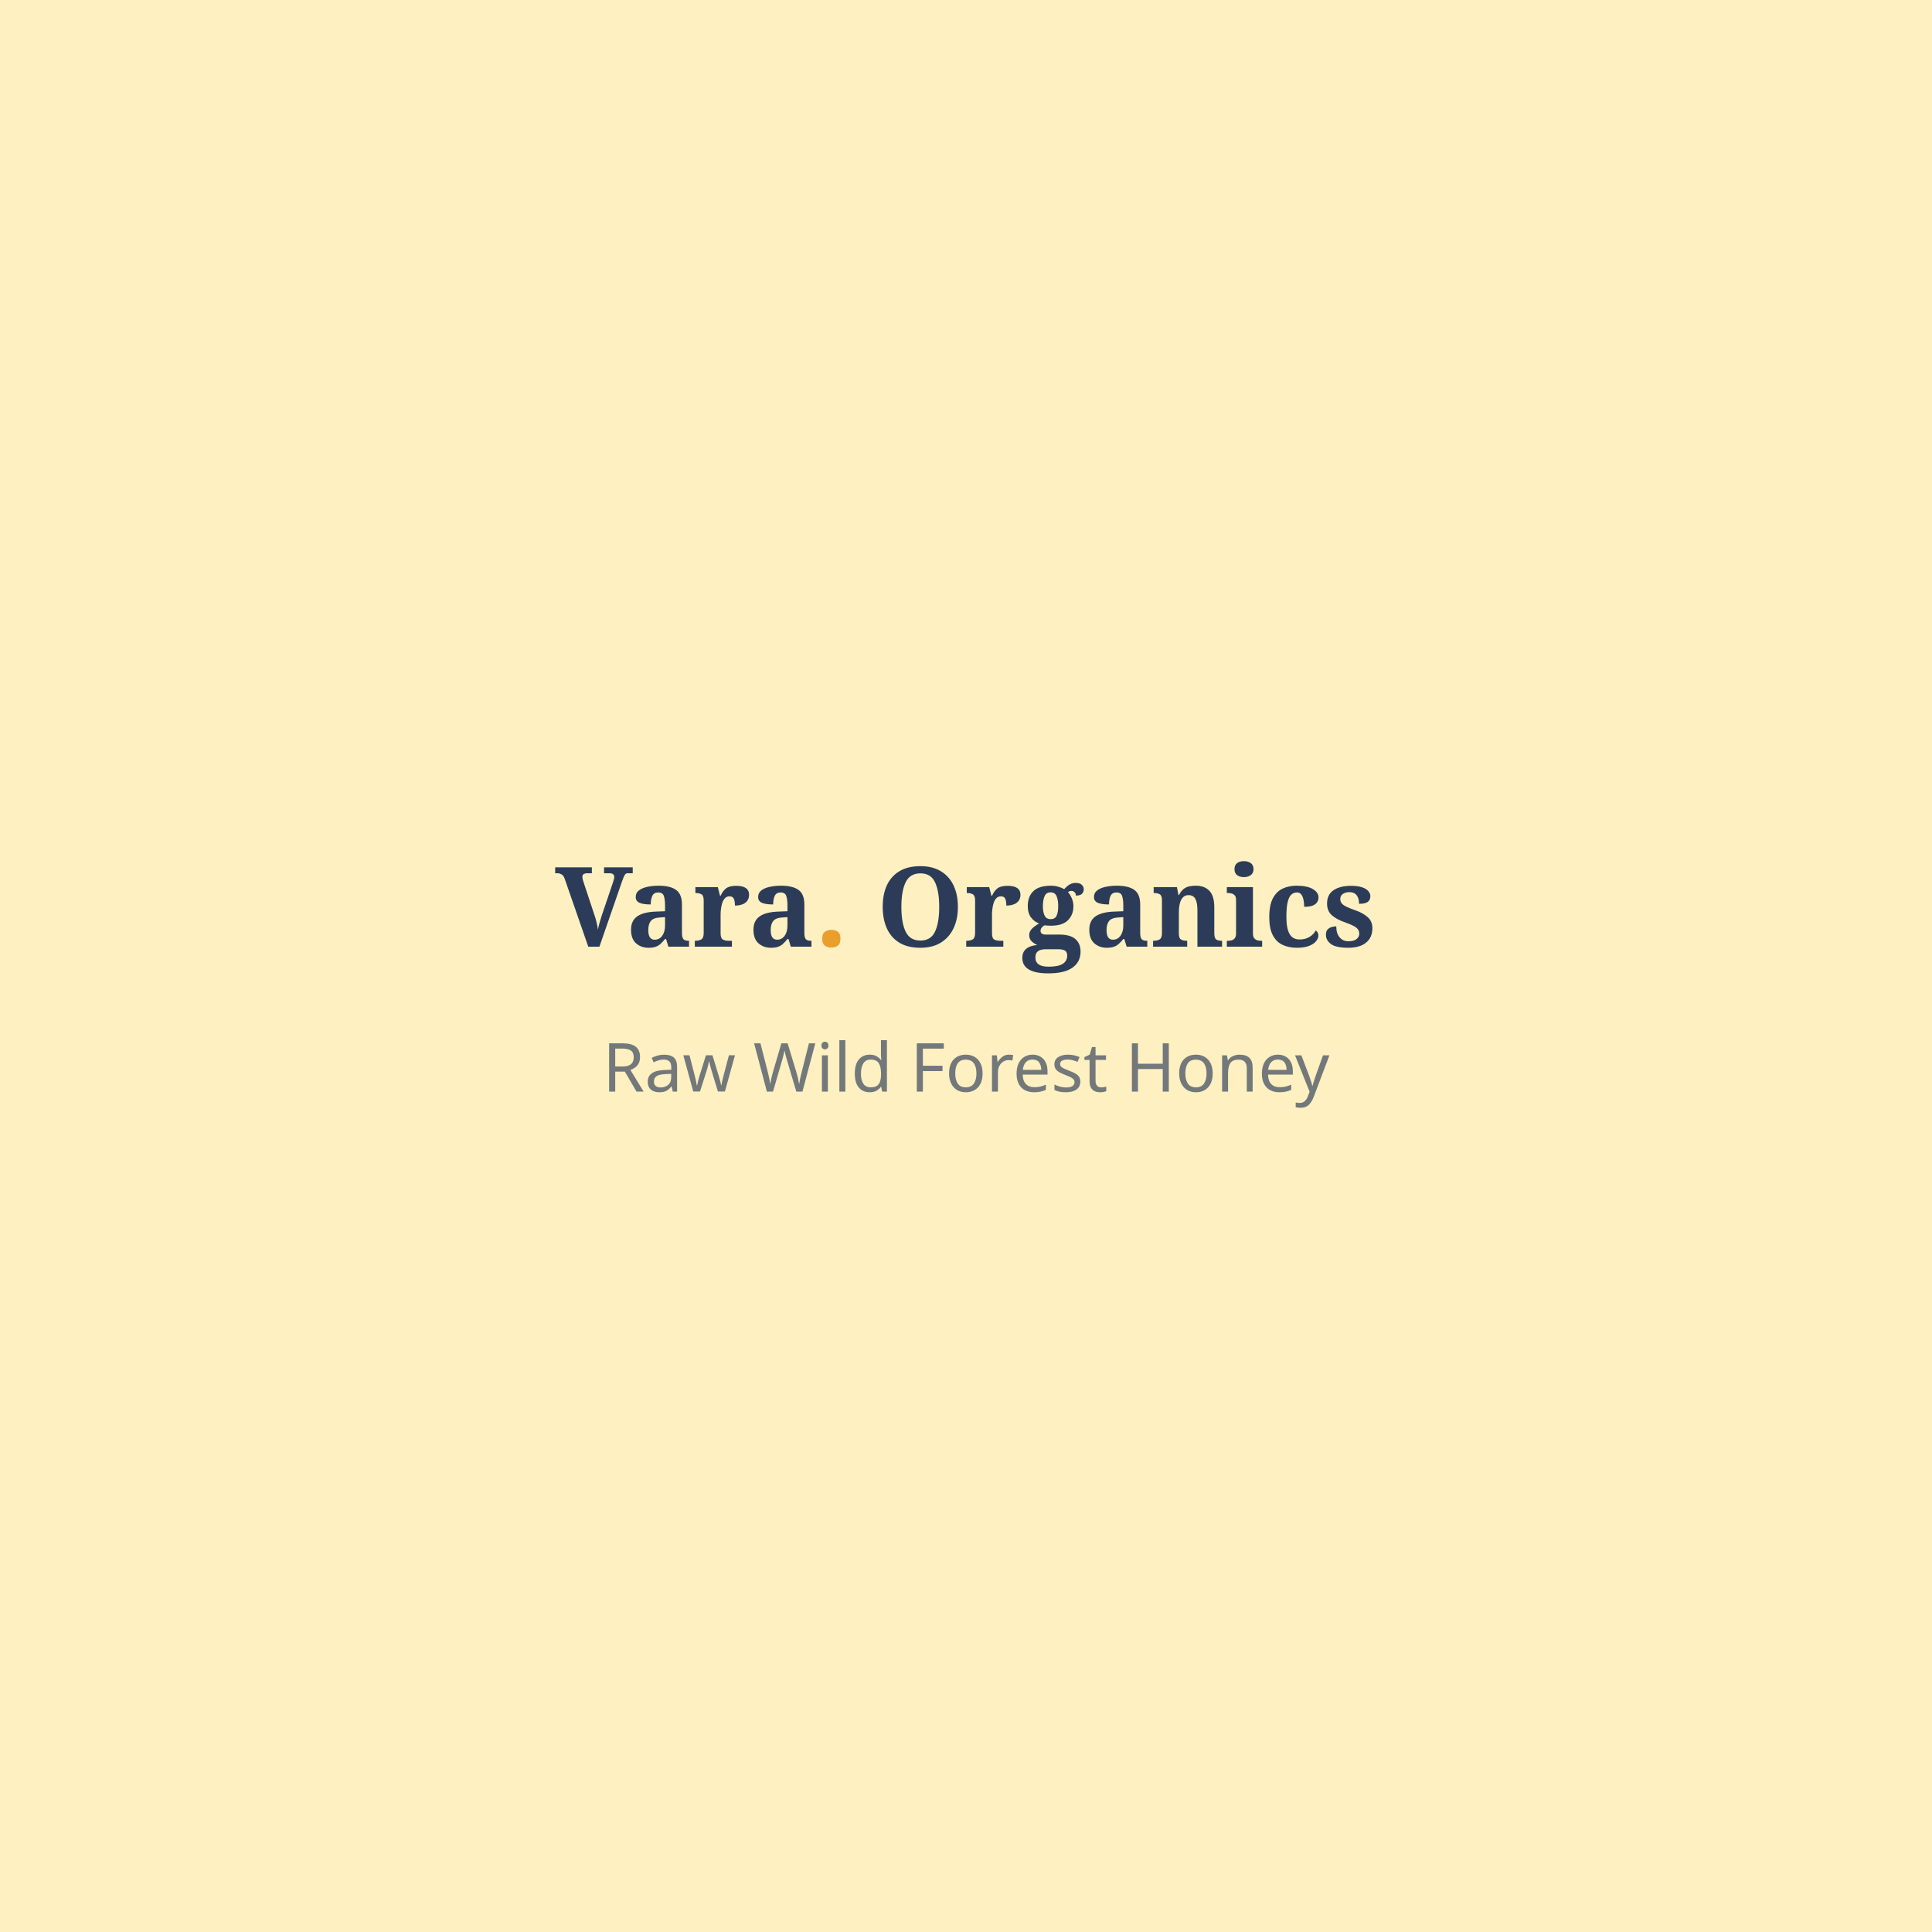
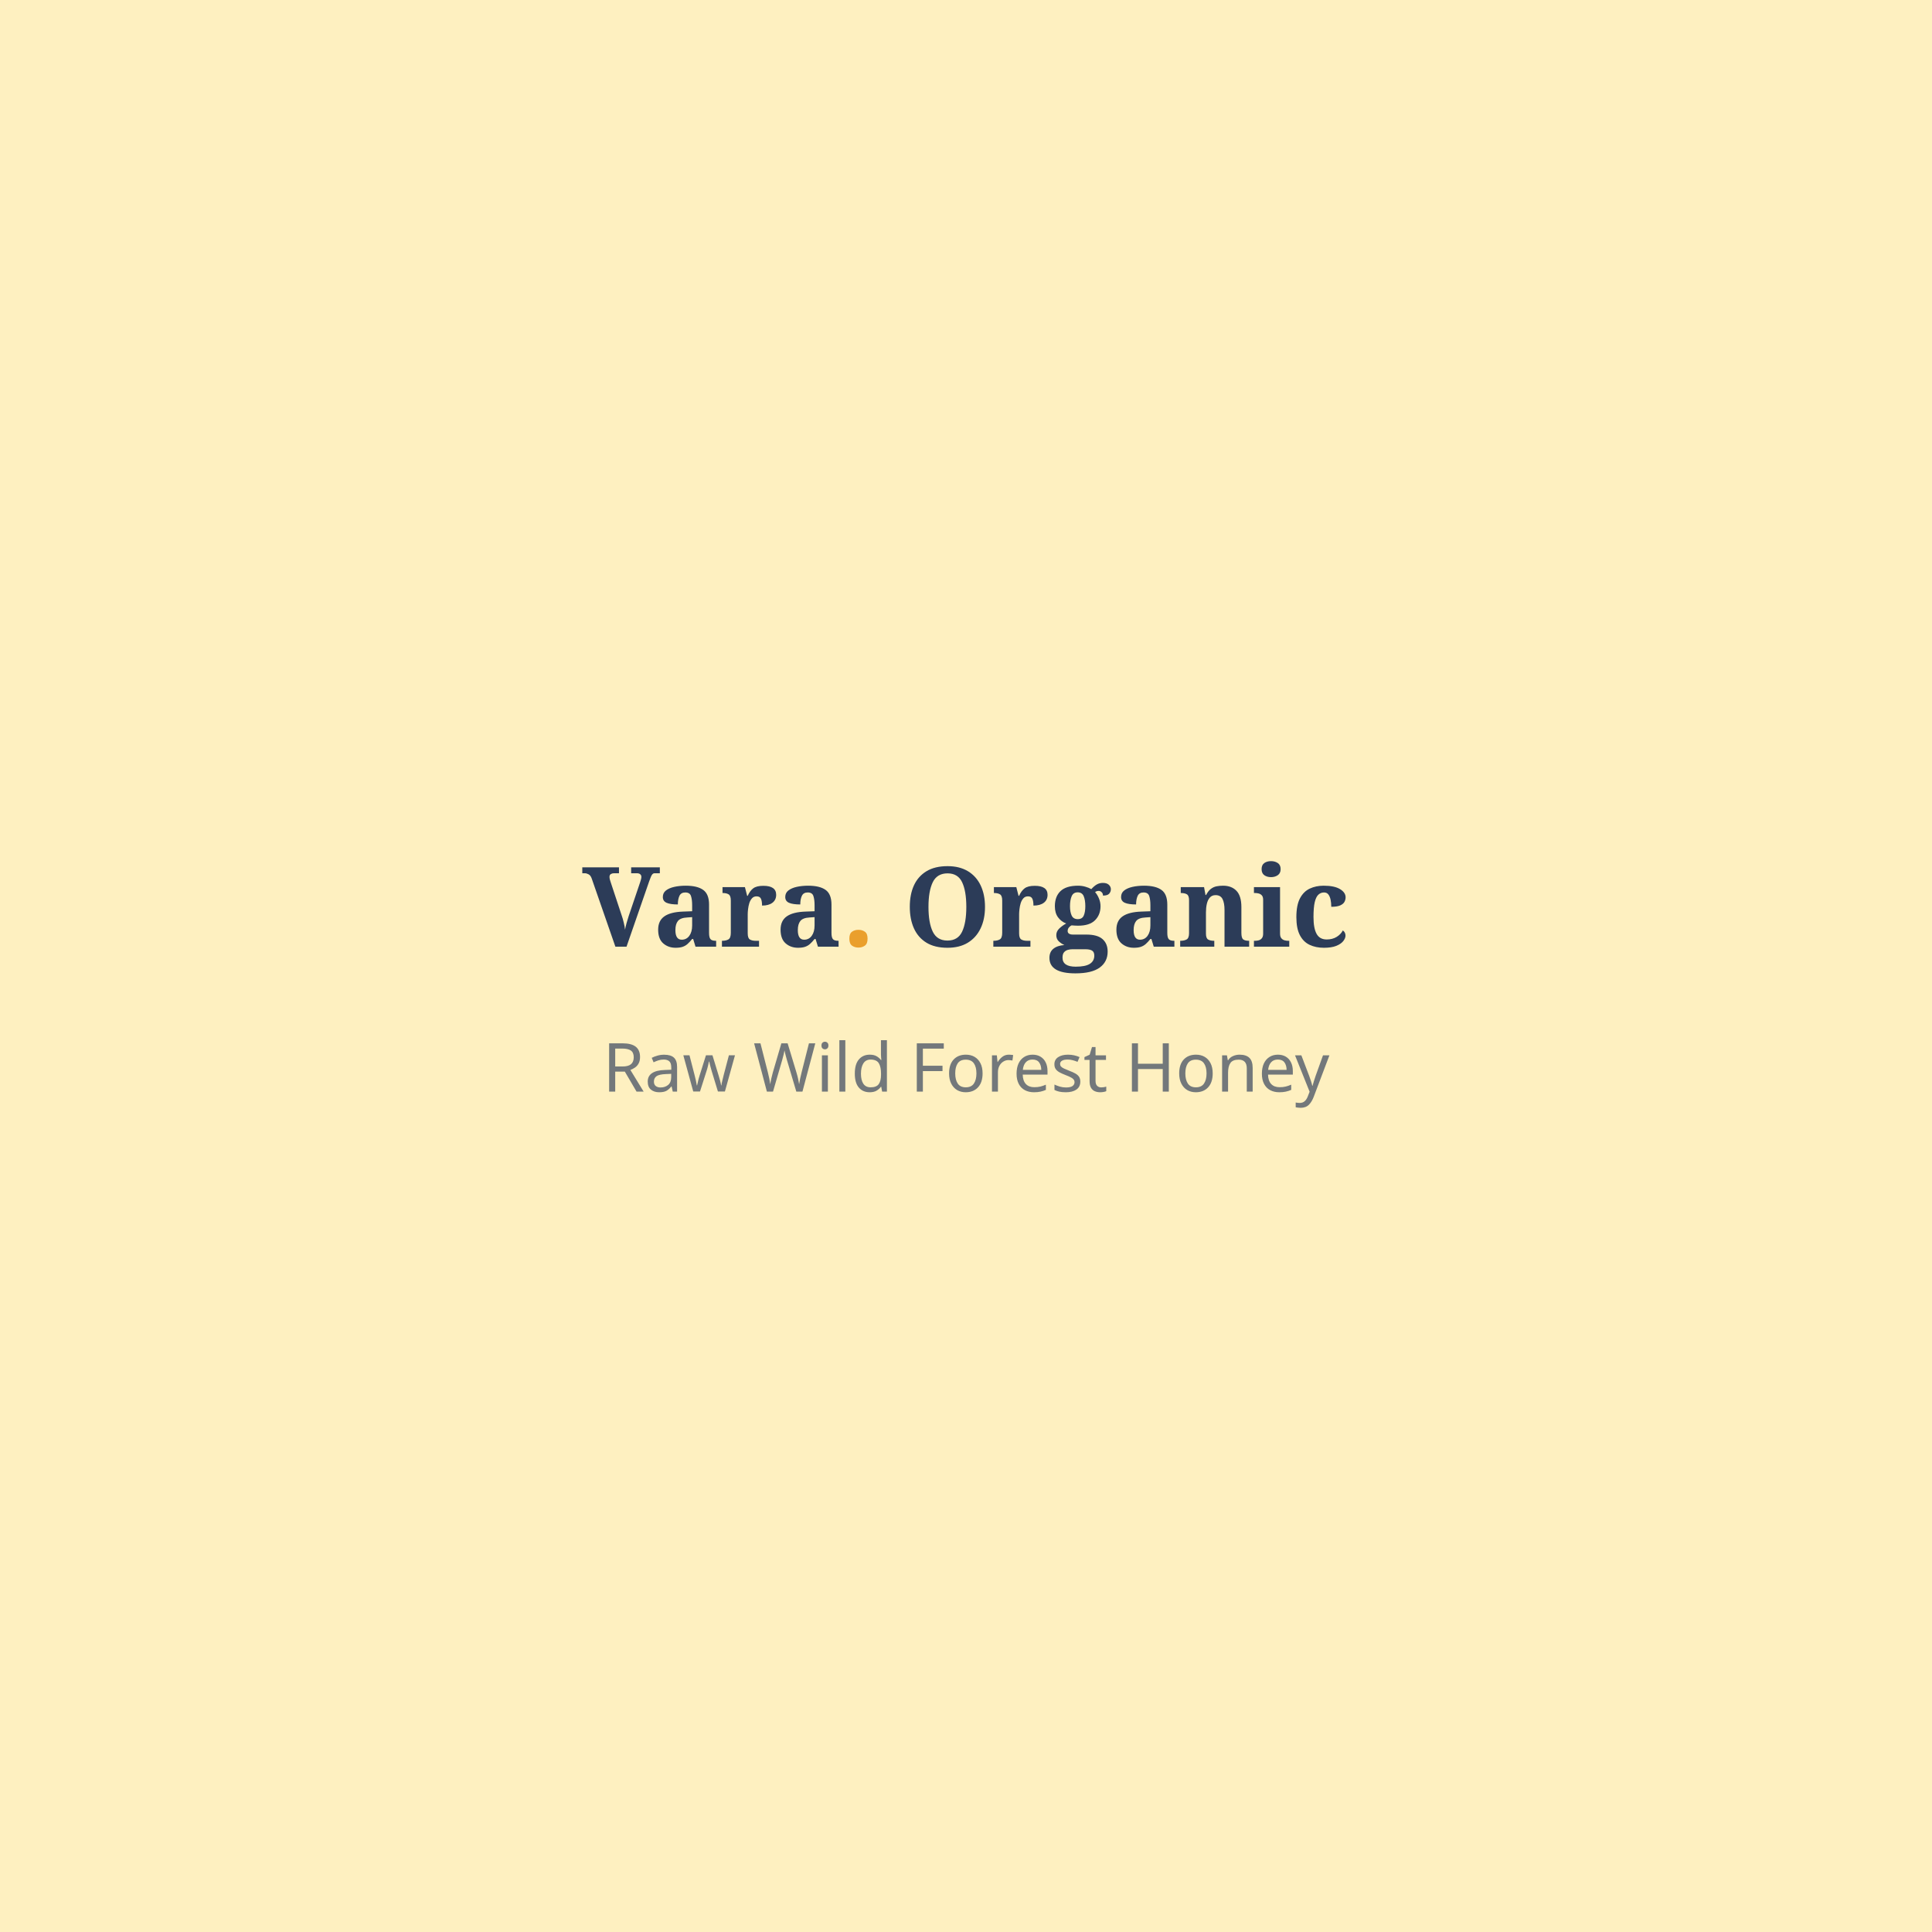
<svg xmlns="http://www.w3.org/2000/svg" viewBox="0 0 800 800" role="img" aria-label="Raw Wild Forest Honey">
  <rect width="800" height="800" fill="#FEF0C0" />
-   <text x="400" y="392" font-family="Georgia,serif" font-size="46" font-weight="600" fill="#15284C" text-anchor="middle" opacity="0.9">Vara<tspan fill="#E8961C">.</tspan> Organics</text>
+   <text x="400" y="392" font-family="Georgia,serif" font-size="46" font-weight="600" fill="#15284C" text-anchor="middle" opacity="0.9">Vara<tspan fill="#E8961C">.</tspan> Organic</text>
  <text x="400" y="452" font-family="system-ui,sans-serif" font-size="28" fill="#15284C" text-anchor="middle" opacity="0.6">Raw Wild Forest Honey</text>
</svg>
